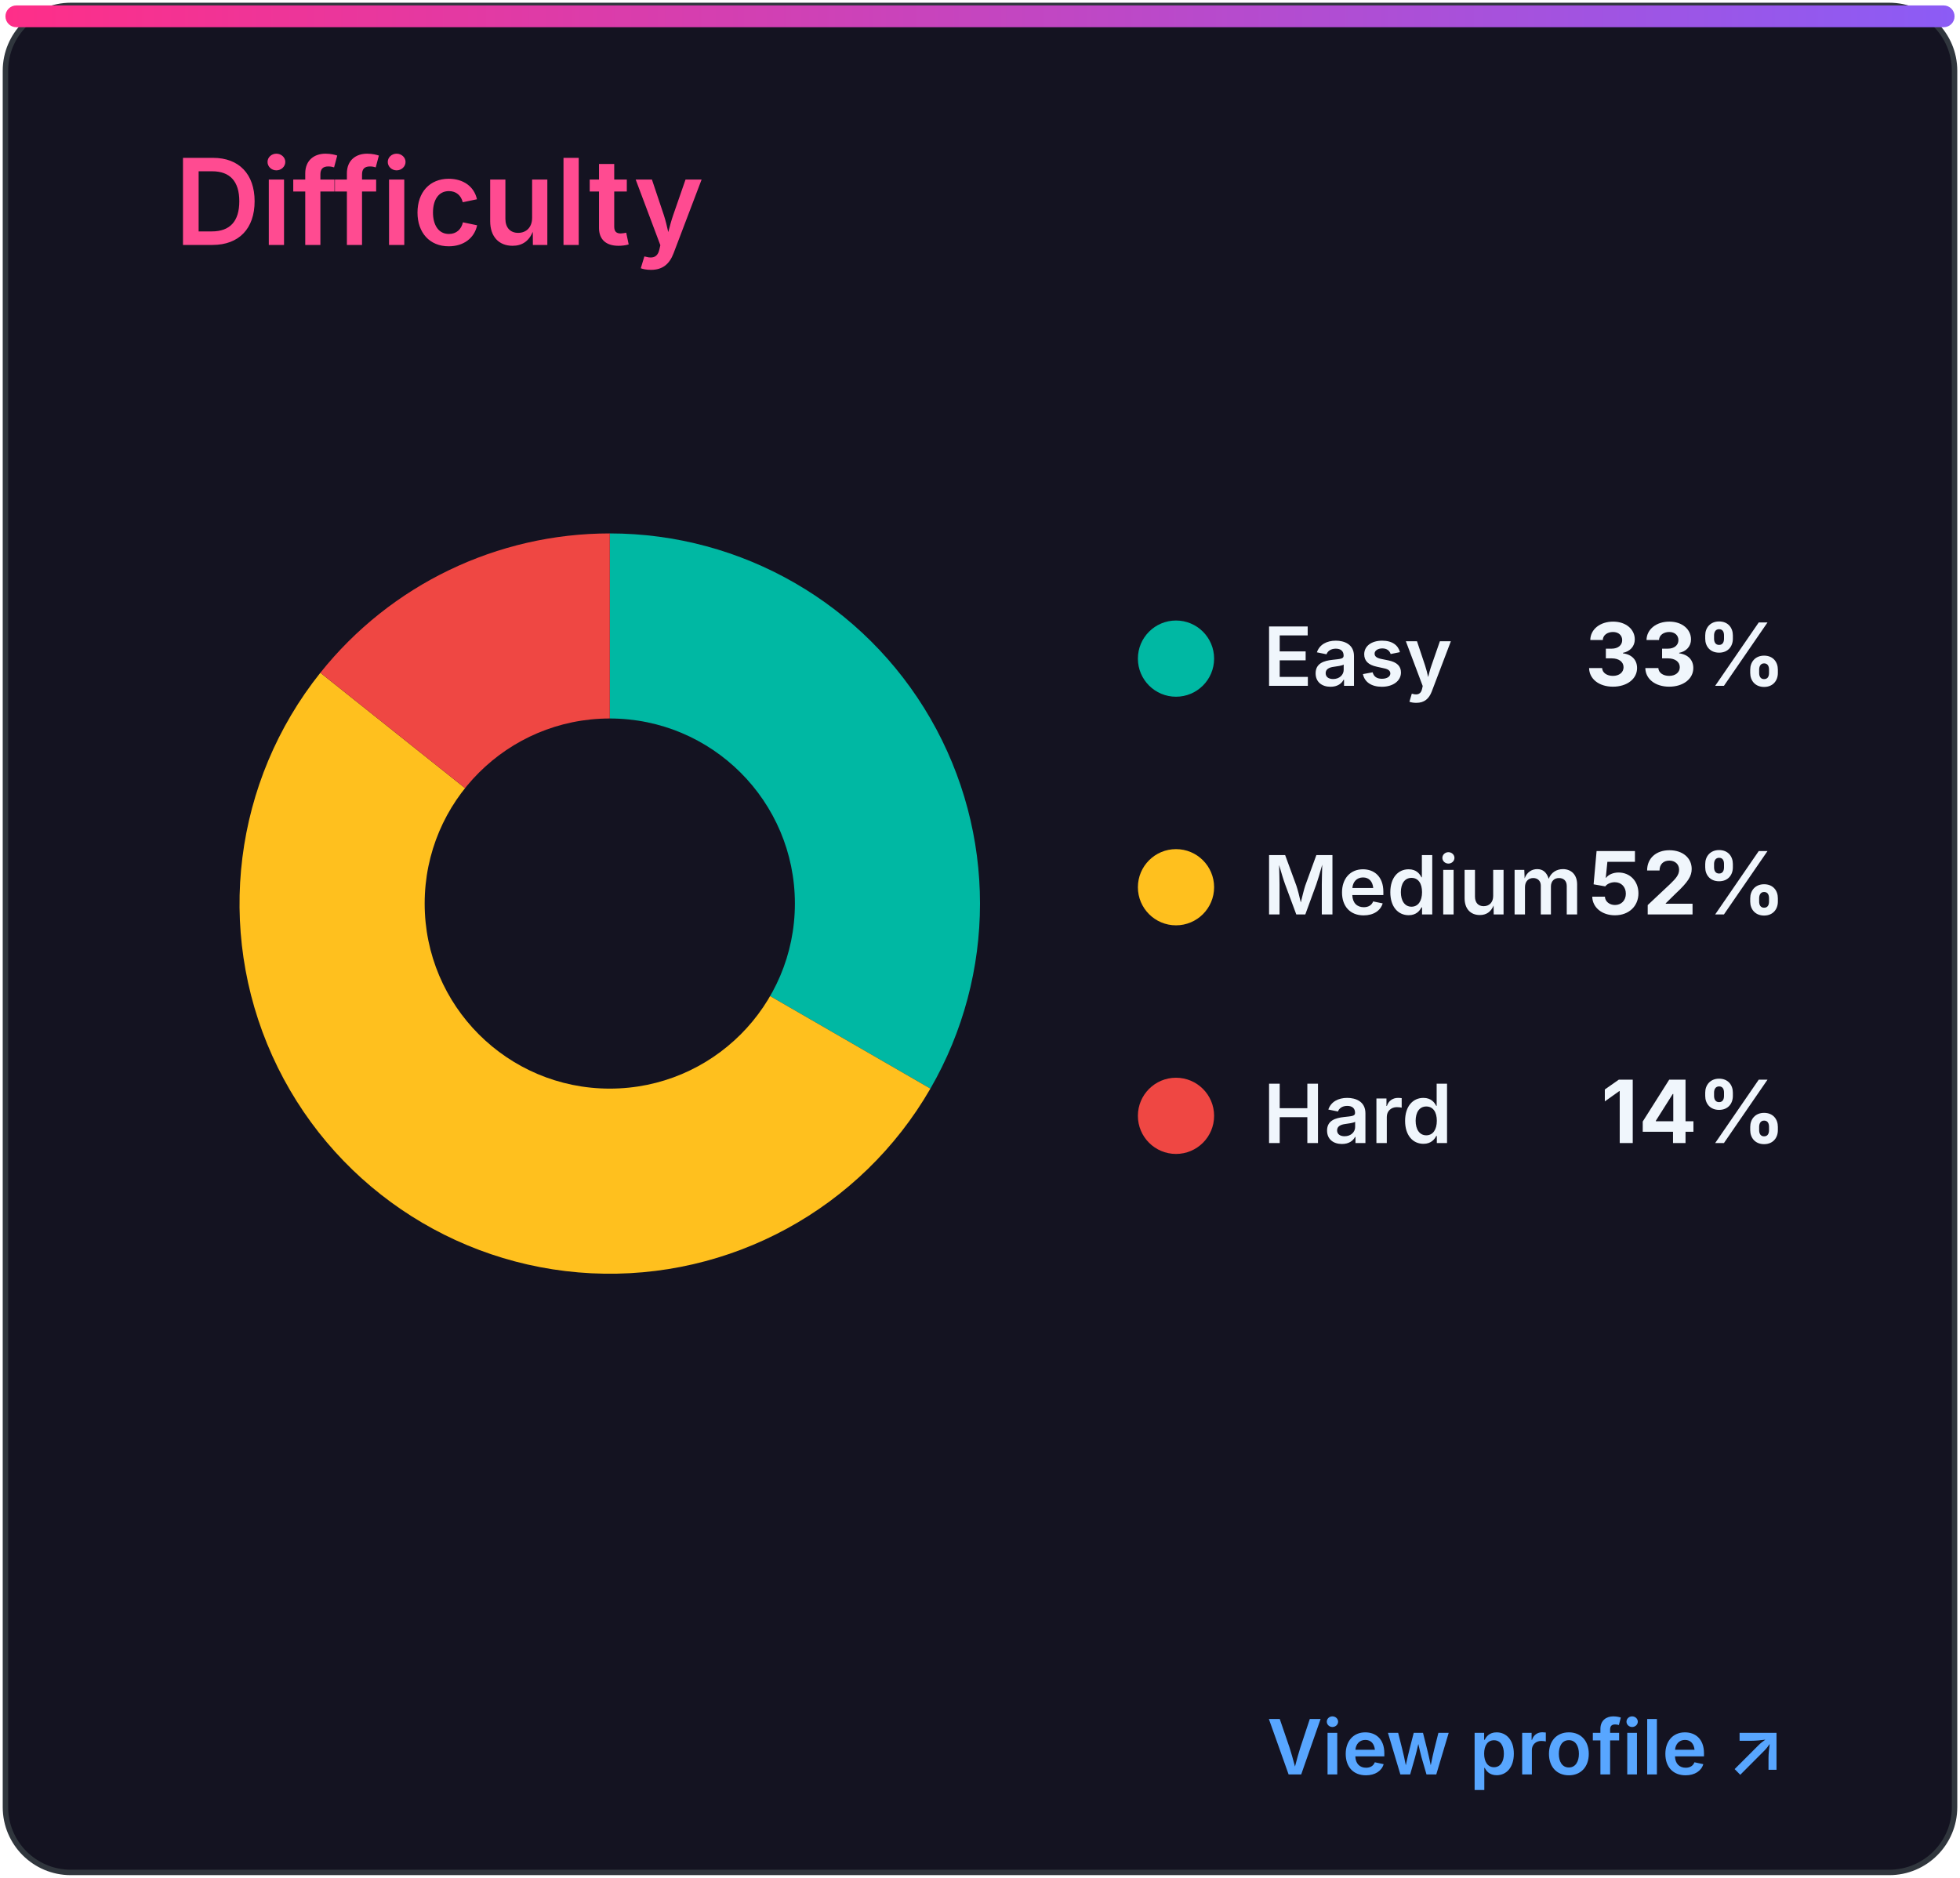
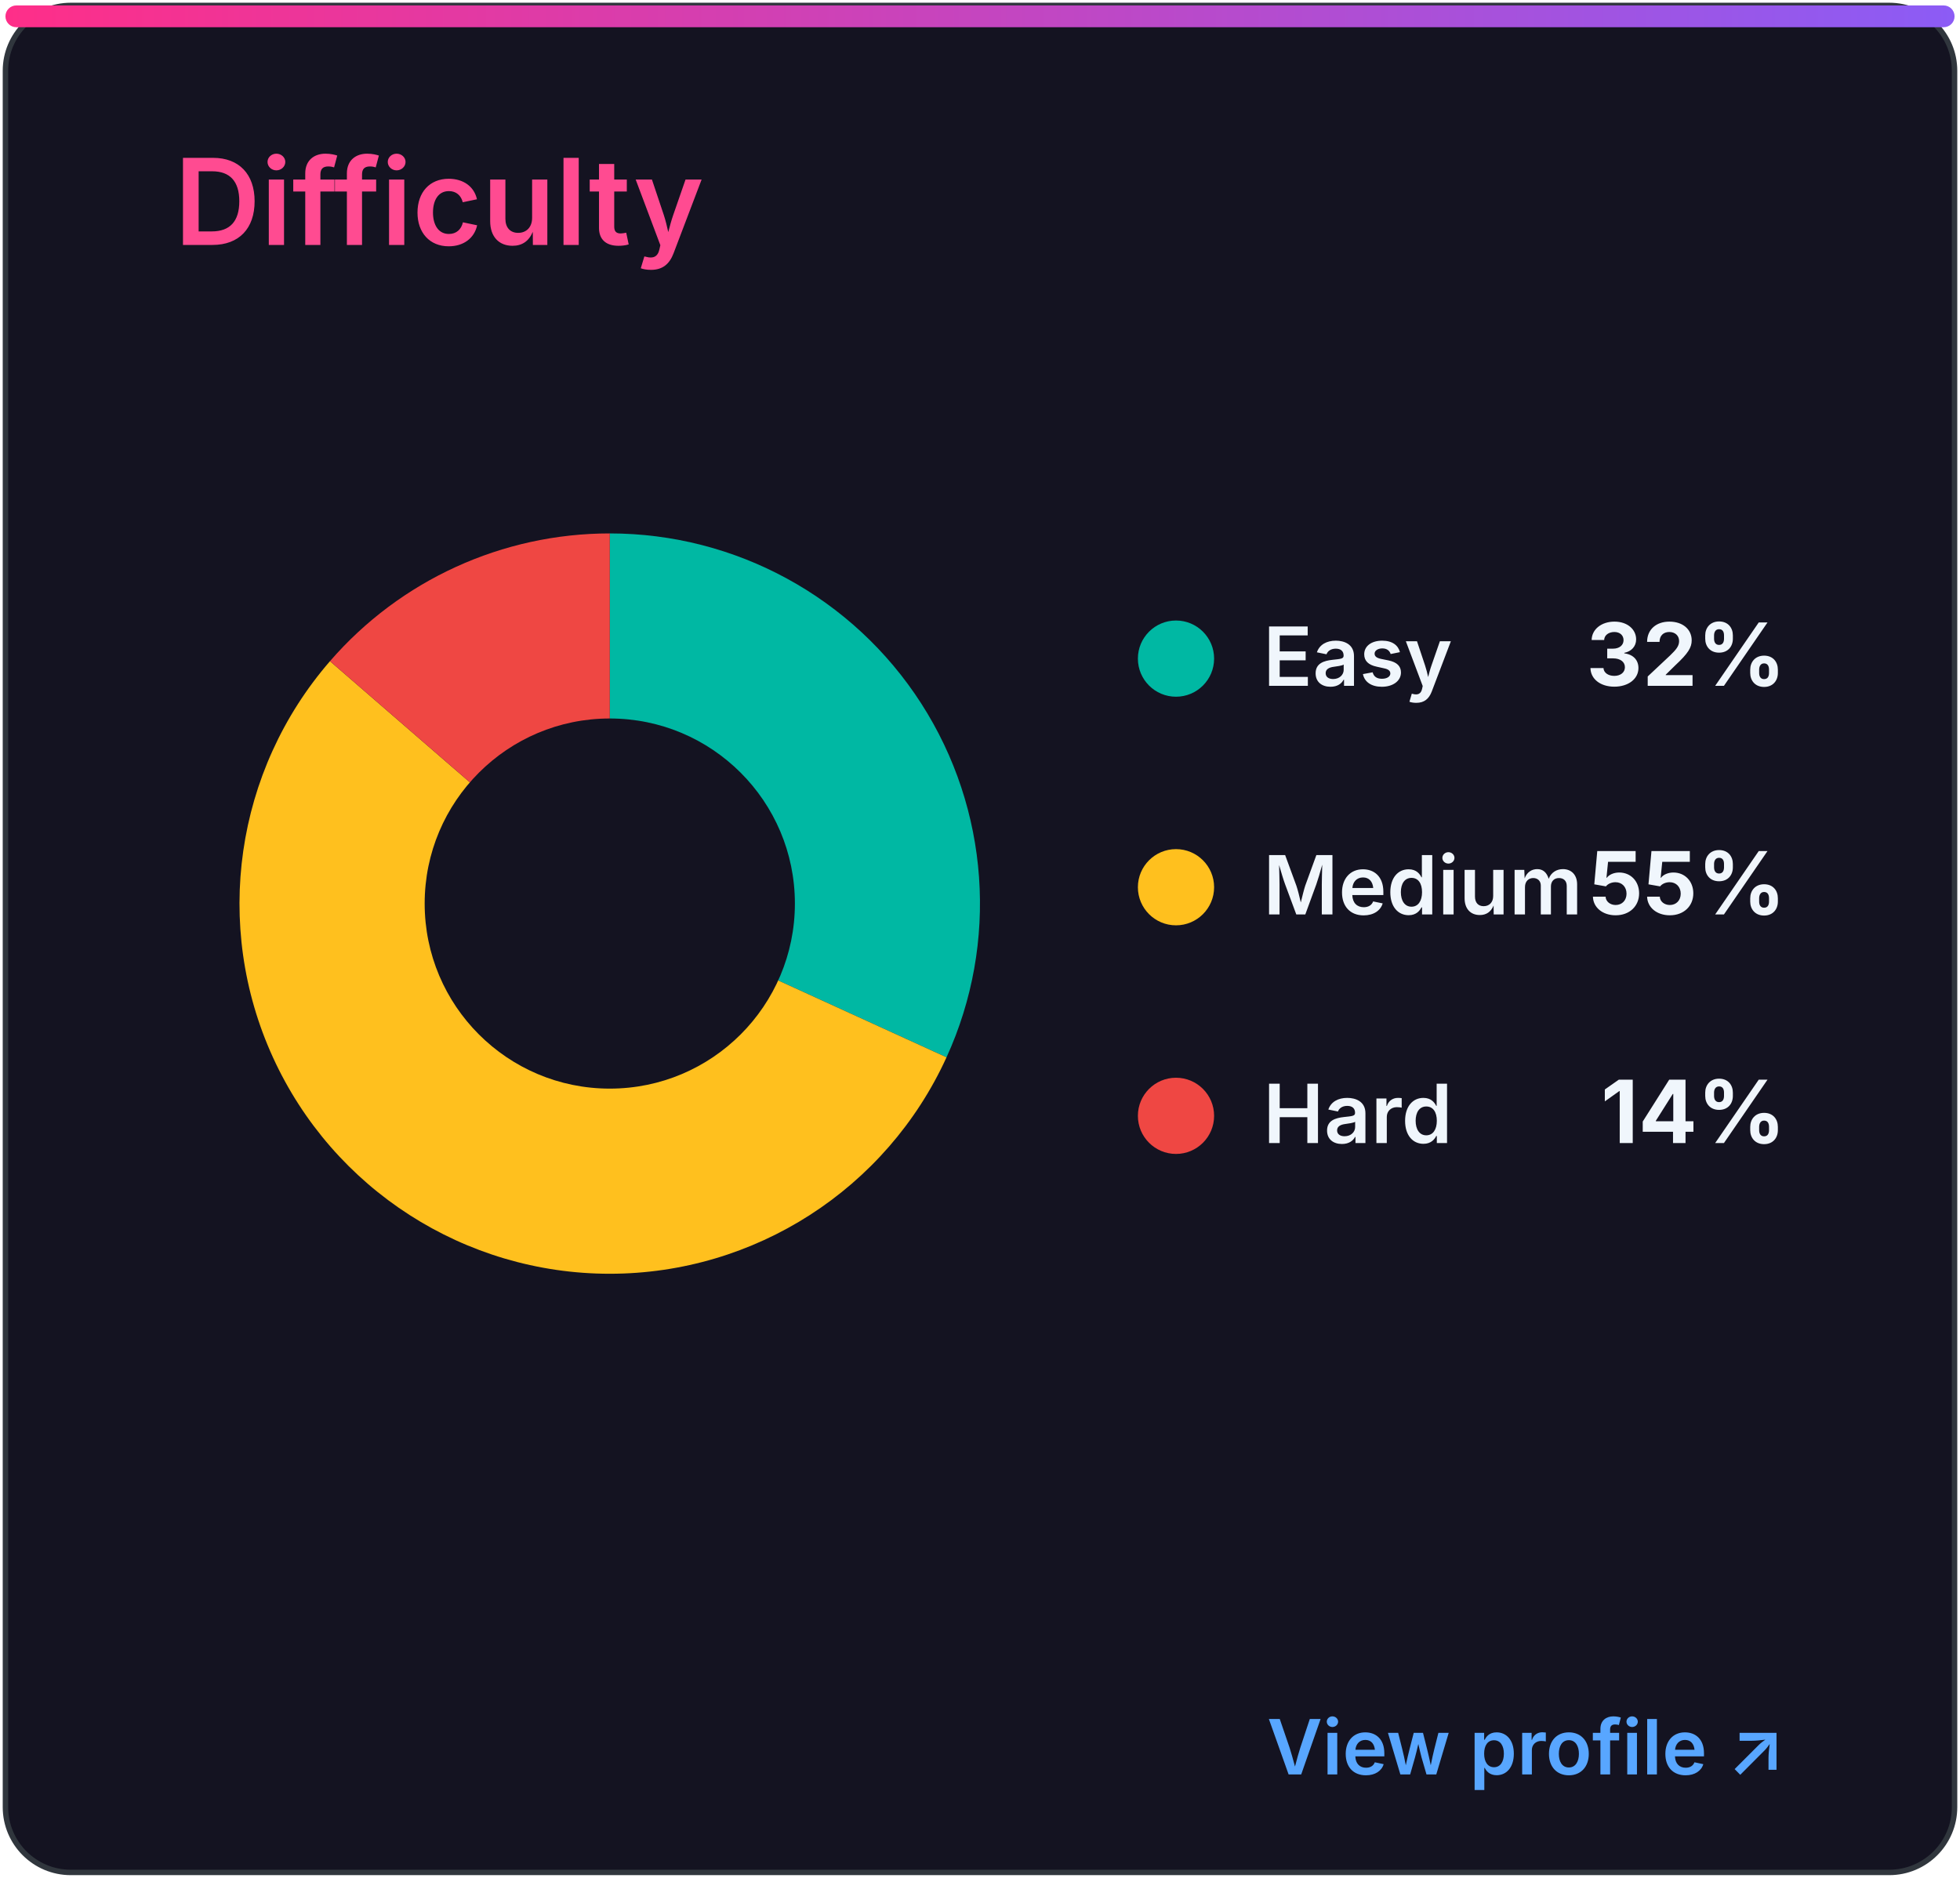
<svg xmlns="http://www.w3.org/2000/svg" width="360" height="345" viewBox="0 0 360 345" role="img" aria-labelledby="title desc">
  <defs>
    <linearGradient id="accent" x1="0" x2="1">
      <stop stop-color="#ff2e88" />
      <stop offset="1" stop-color="#8b5cf6" />
    </linearGradient>
    <clipPath id="bar">
      <rect x="32" y="82" width="296" height="8" rx="4" />
    </clipPath>
    <style>
.heading{font:600 22px -apple-system,BlinkMacSystemFont,'Segoe UI',sans-serif;fill:#ff4b91}
.eyebrow{font:600 10px -apple-system,BlinkMacSystemFont,'Segoe UI',sans-serif;letter-spacing:1.2px;fill:#8b949e}
.total{font:700 52px -apple-system,BlinkMacSystemFont,'Segoe UI',sans-serif;fill:#f0f6fc}
.metric{font:600 15px -apple-system,BlinkMacSystemFont,'Segoe UI',sans-serif;fill:#f0f6fc}
.count{font:700 16px -apple-system,BlinkMacSystemFont,'Segoe UI',sans-serif;fill:#f0f6fc}
.muted{font:500 13px -apple-system,BlinkMacSystemFont,'Segoe UI',sans-serif;fill:#8b949e}
.language{font:700 31px -apple-system,BlinkMacSystemFont,'Segoe UI',sans-serif;fill:#f0f6fc}
.link{font:600 14px -apple-system,BlinkMacSystemFont,'Segoe UI',sans-serif;fill:#58a6ff}
</style>
  </defs>
  <rect x="1" y="1" width="358" height="343" rx="12" fill="#141321" stroke="#30363d" />
  <rect x="1" y="1" width="358" height="4" rx="2" fill="url(#accent)" />
  <text x="32" y="45" class="heading">Difficulty</text>
-   <path d="M 112 166 L 112.00 98.00 A 68 68 0 0 1 170.89 200.00 Z" fill="#00b8a3" />
-   <path d="M 112 166 L 170.89 200.00 A 68 68 0 1 1 58.84 123.60 Z" fill="#ffc01e" />
-   <path d="M 112 166 L 58.84 123.60 A 68 68 0 0 1 112.00 98.00 Z" fill="#ef4743" />
+   <path d="M 112 166 L 112.00 98.00 A 68 68 0 0 1 173.85 194.25 Z" fill="#00b8a3" />
+   <path d="M 112 166 L 173.85 194.25 A 68 68 0 1 1 60.61 121.47 Z" fill="#ffc01e" />
+   <path d="M 112 166 L 60.61 121.47 A 68 68 0 0 1 112.00 98.00 Z" fill="#ef4743" />
  <circle cx="112" cy="166" r="34" fill="#141321" />
  <circle cx="216" cy="121" r="7" fill="#00b8a3" />
  <text x="232" y="126" class="metric">Easy</text>
-   <text x="328" y="126" class="count" text-anchor="end">33%</text>
+   <text x="328" y="126" class="count" text-anchor="end">32%</text>
  <circle cx="216" cy="163" r="7" fill="#ffc01e" />
  <text x="232" y="168" class="metric">Medium</text>
-   <text x="328" y="168" class="count" text-anchor="end">52%</text>
+   <text x="328" y="168" class="count" text-anchor="end">55%</text>
  <circle cx="216" cy="205" r="7" fill="#ef4743" />
  <text x="232" y="210" class="metric">Hard</text>
  <text x="328" y="210" class="count" text-anchor="end">14%</text>
  <text x="328" y="326" class="link" text-anchor="end">View profile ↗</text>
</svg>
